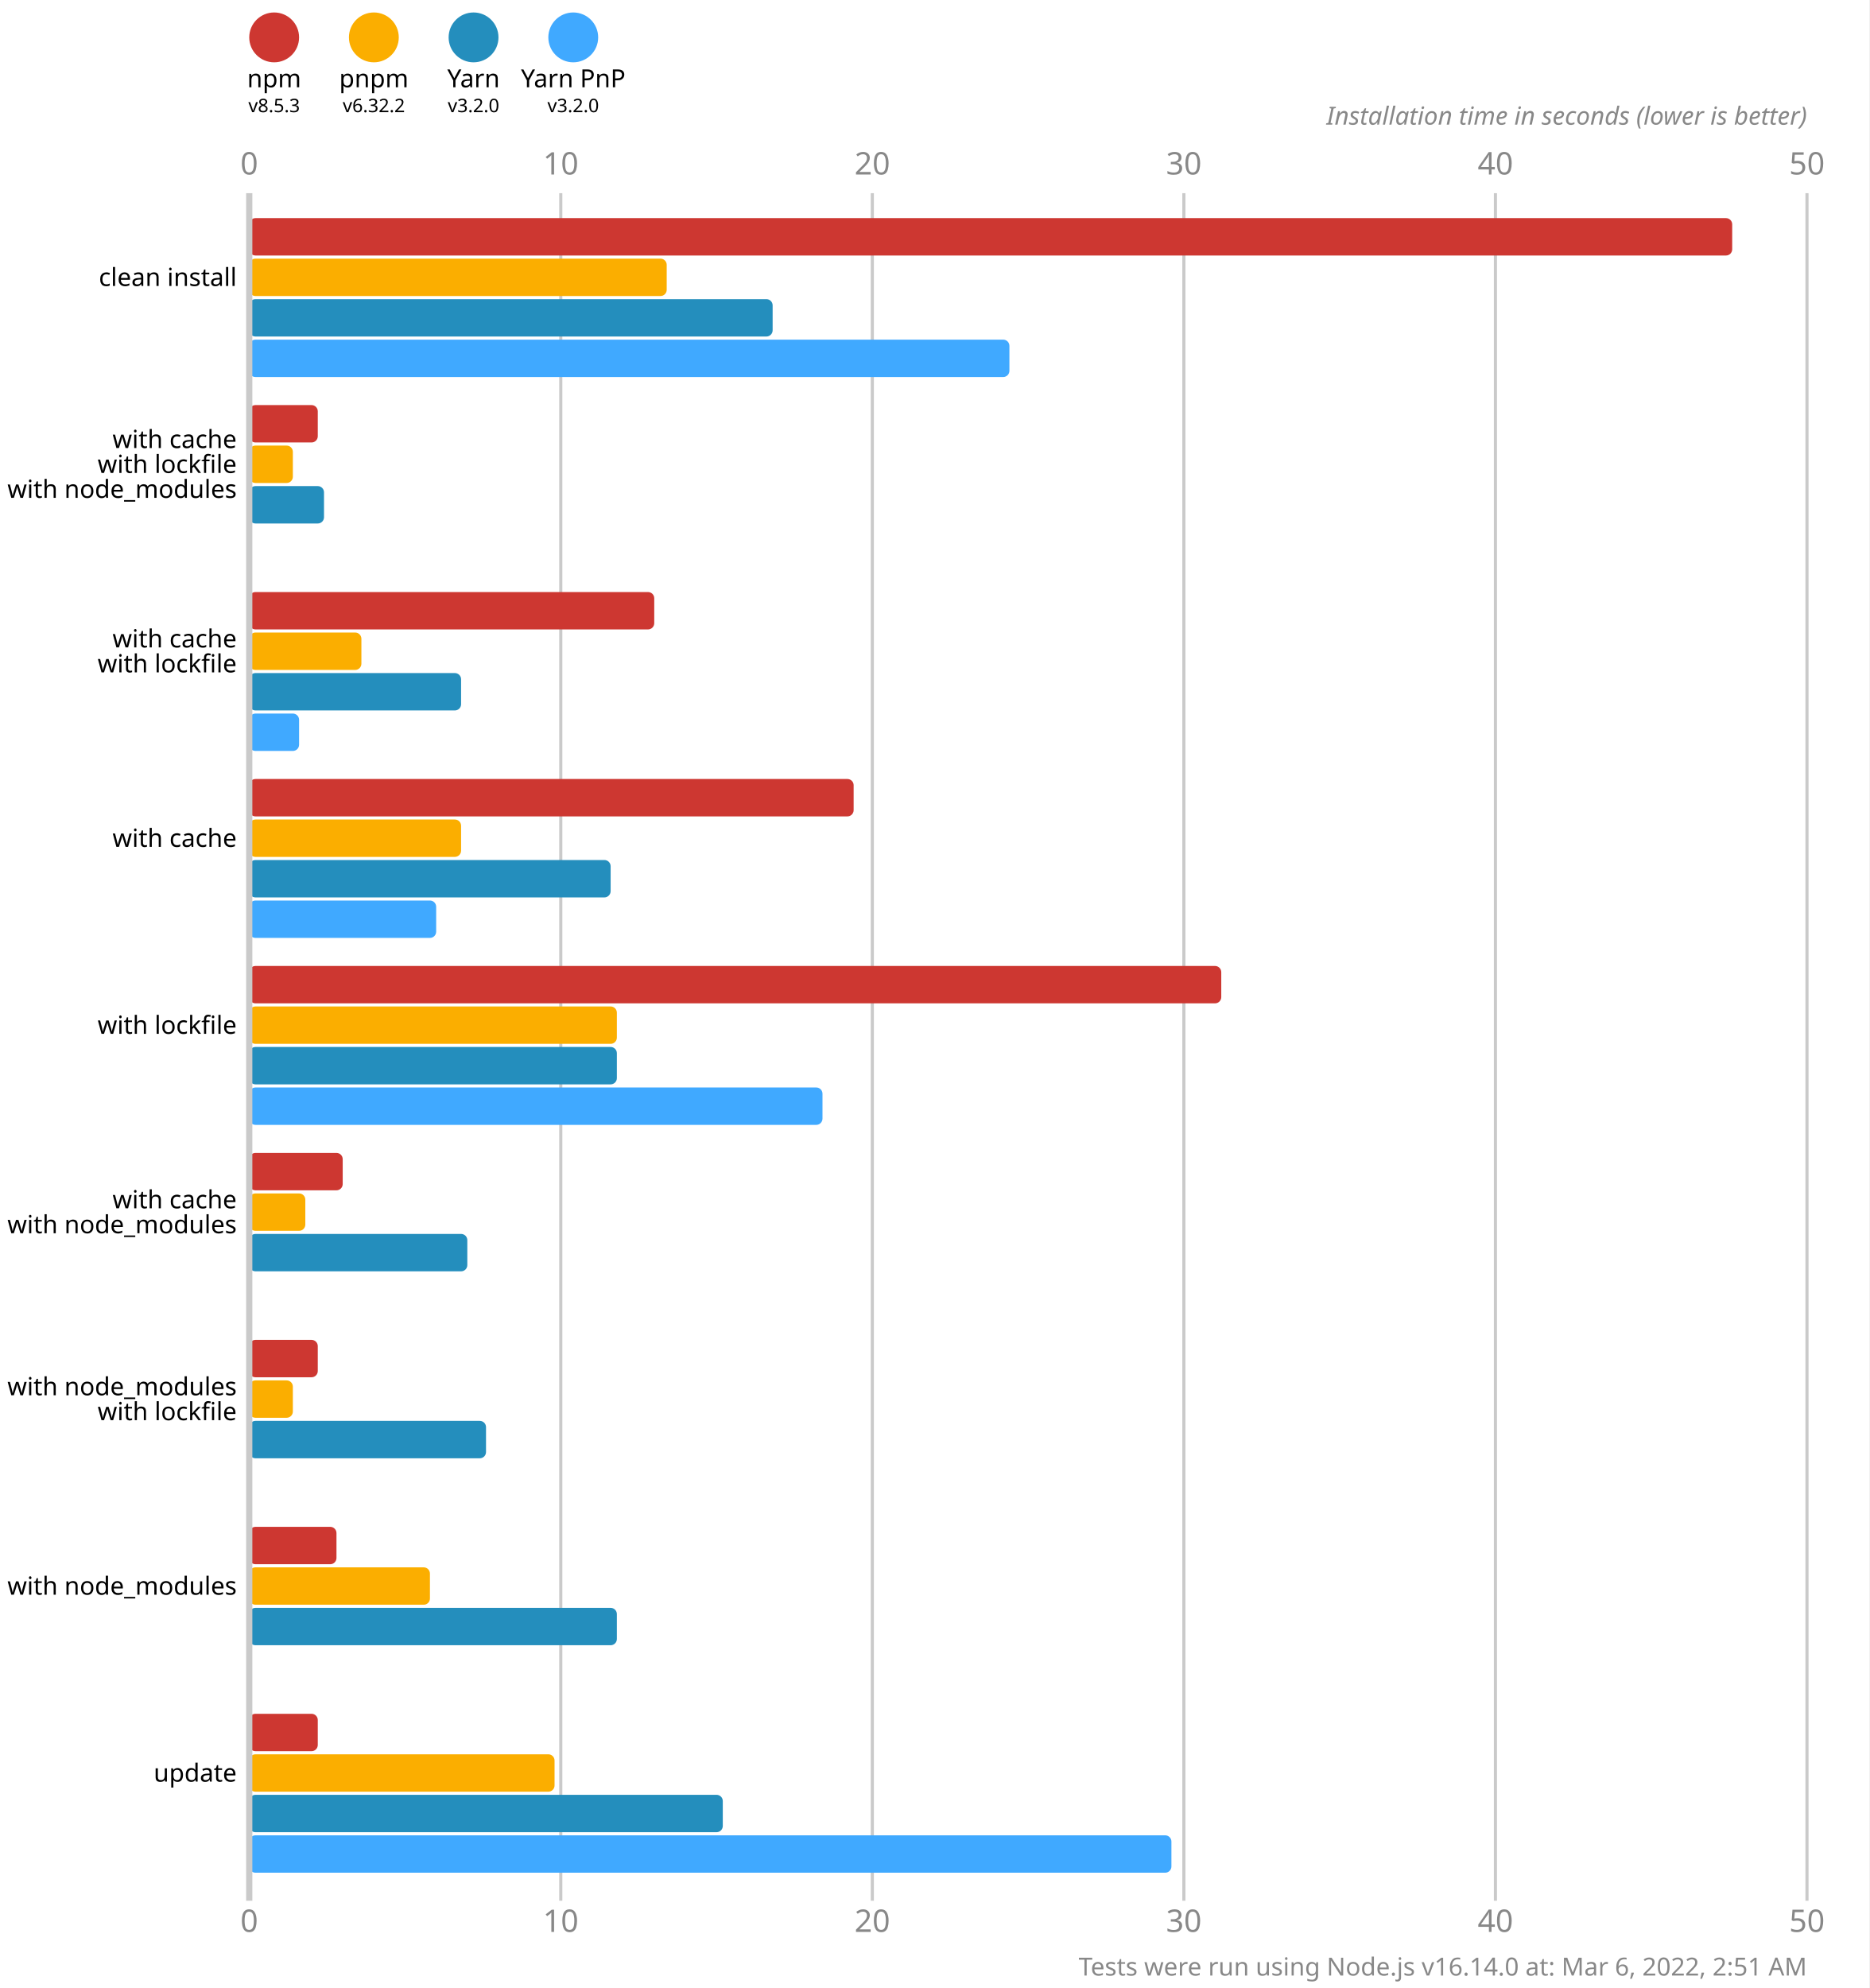
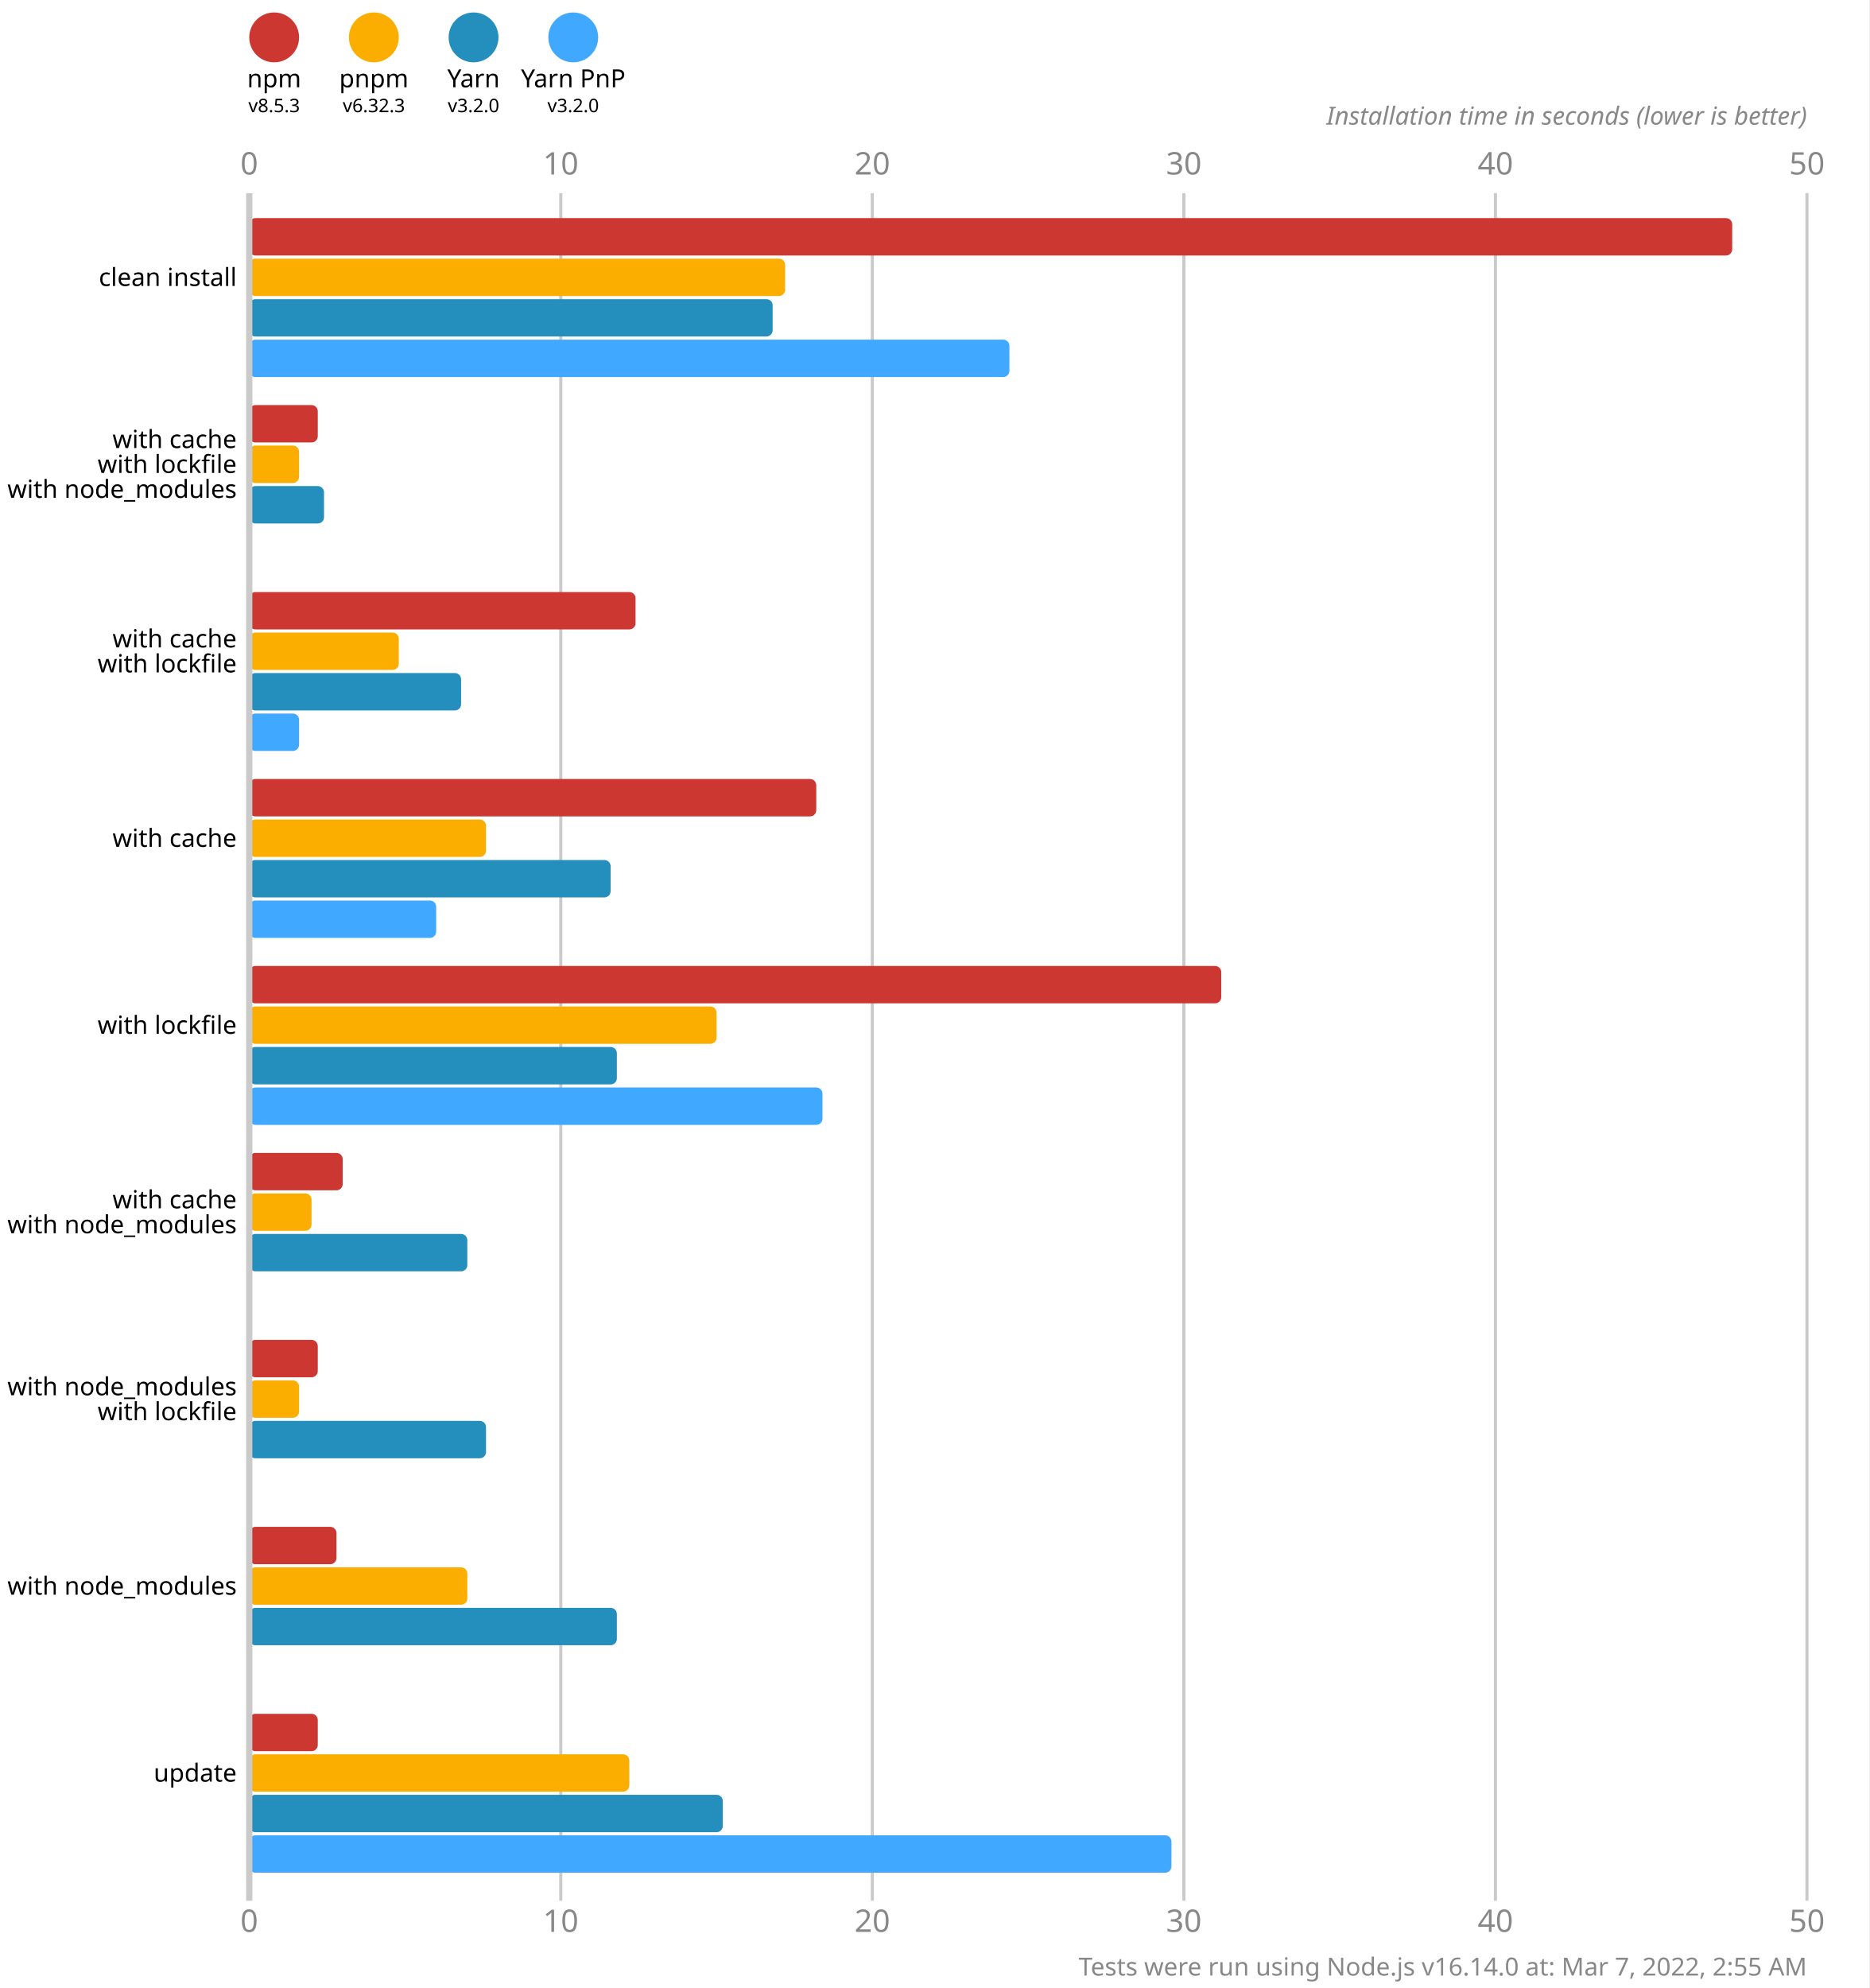
<svg xmlns="http://www.w3.org/2000/svg" version="1.1" viewBox="0 0 300 319">
  <style>
    .font { font-family: sans-serif; }
    .s3 { font-size: 3px; }
    .s4 { font-size: 4px; }
    .s5 { font-size: 5px; }
    .line { stroke: #cacaca; }
    .width { stroke-width: 0.5; }
    .text { fill: #888; }
  </style>
  <rect x="0" y="0" width="300" height="319" fill="#fff" />
  <circle cx="44" cy="6" r="4" fill="#cd3731" />
  <text x="44" y="14" class="font s4" text-anchor="middle">npm</text>
  <text x="44" y="18" class="font s3" text-anchor="middle">v8.5.3</text>
  <circle cx="60" cy="6" r="4" fill="#fbae00" />
  <text x="60" y="14" class="font s4" text-anchor="middle">pnpm</text>
-   <text x="60" y="18" class="font s3" text-anchor="middle">v6.32.2</text>
+   <text x="60" y="18" class="font s3" text-anchor="middle">v6.32.3</text>
  <circle cx="76" cy="6" r="4" fill="#248ebd" />
  <text x="76" y="14" class="font s4" text-anchor="middle">Yarn</text>
  <text x="76" y="18" class="font s3" text-anchor="middle">v3.2.0</text>
  <circle cx="92" cy="6" r="4" fill="#40a9ff" />
  <text x="92" y="14" class="font s4" text-anchor="middle">Yarn PnP</text>
  <text x="92" y="18" class="font s3" text-anchor="middle">v3.2.0</text>
  <text x="40" y="28" class="font s5 text" text-anchor="middle">0</text>
  <text x="40" y="310" class="font s5 text" text-anchor="middle">0</text>
  <line x1="90" y1="31" x2="90" y2="305" class="line width" />
  <text x="90" y="28" class="font s5 text" text-anchor="middle">10</text>
  <text x="90" y="310" class="font s5 text" text-anchor="middle">10</text>
  <line x1="140" y1="31" x2="140" y2="305" class="line width" />
  <text x="140" y="28" class="font s5 text" text-anchor="middle">20</text>
  <text x="140" y="310" class="font s5 text" text-anchor="middle">20</text>
  <line x1="190" y1="31" x2="190" y2="305" class="line width" />
  <text x="190" y="28" class="font s5 text" text-anchor="middle">30</text>
  <text x="190" y="310" class="font s5 text" text-anchor="middle">30</text>
  <line x1="240" y1="31" x2="240" y2="305" class="line width" />
  <text x="240" y="28" class="font s5 text" text-anchor="middle">40</text>
  <text x="240" y="310" class="font s5 text" text-anchor="middle">40</text>
  <line x1="290" y1="31" x2="290" y2="305" class="line width" />
  <text x="290" y="28" class="font s5 text" text-anchor="middle">50</text>
  <text x="290" y="310" class="font s5 text" text-anchor="middle">50</text>
  <text x="290" y="20" class="font s4 text" font-style="italic" text-anchor="end">Installation time in seconds (lower is better)</text>
  <rect x="40" y="35" width="238" height="6" fill="#cd3731" rx="1" ry="1" />
-   <rect x="40" y="41.5" width="67" height="6" fill="#fbae00" rx="1" ry="1" />
+   <rect x="40" y="41.5" width="86" height="6" fill="#fbae00" rx="1" ry="1" />
  <rect x="40" y="48" width="84" height="6" fill="#248ebd" rx="1" ry="1" />
  <rect x="40" y="54.5" width="122" height="6" fill="#40a9ff" rx="1" ry="1" />
  <rect x="40" y="65" width="11" height="6" fill="#cd3731" rx="1" ry="1" />
-   <rect x="40" y="71.5" width="7" height="6" fill="#fbae00" rx="1" ry="1" />
+   <rect x="40" y="71.5" width="8" height="6" fill="#fbae00" rx="1" ry="1" />
  <rect x="40" y="78" width="12" height="6" fill="#248ebd" rx="1" ry="1" />
  <rect x="40" y="84.5" width="0" height="6" fill="#40a9ff" rx="1" ry="1" />
-   <rect x="40" y="95" width="65" height="6" fill="#cd3731" rx="1" ry="1" />
-   <rect x="40" y="101.5" width="18" height="6" fill="#fbae00" rx="1" ry="1" />
+   <rect x="40" y="95" width="62" height="6" fill="#cd3731" rx="1" ry="1" />
+   <rect x="40" y="101.5" width="24" height="6" fill="#fbae00" rx="1" ry="1" />
  <rect x="40" y="108" width="34" height="6" fill="#248ebd" rx="1" ry="1" />
  <rect x="40" y="114.5" width="8" height="6" fill="#40a9ff" rx="1" ry="1" />
-   <rect x="40" y="125" width="97" height="6" fill="#cd3731" rx="1" ry="1" />
-   <rect x="40" y="131.5" width="34" height="6" fill="#fbae00" rx="1" ry="1" />
+   <rect x="40" y="125" width="91" height="6" fill="#cd3731" rx="1" ry="1" />
+   <rect x="40" y="131.5" width="38" height="6" fill="#fbae00" rx="1" ry="1" />
  <rect x="40" y="138" width="58" height="6" fill="#248ebd" rx="1" ry="1" />
  <rect x="40" y="144.5" width="30" height="6" fill="#40a9ff" rx="1" ry="1" />
  <rect x="40" y="155" width="156" height="6" fill="#cd3731" rx="1" ry="1" />
-   <rect x="40" y="161.5" width="59" height="6" fill="#fbae00" rx="1" ry="1" />
+   <rect x="40" y="161.5" width="75" height="6" fill="#fbae00" rx="1" ry="1" />
  <rect x="40" y="168" width="59" height="6" fill="#248ebd" rx="1" ry="1" />
  <rect x="40" y="174.5" width="92" height="6" fill="#40a9ff" rx="1" ry="1" />
  <rect x="40" y="185" width="15" height="6" fill="#cd3731" rx="1" ry="1" />
-   <rect x="40" y="191.5" width="9" height="6" fill="#fbae00" rx="1" ry="1" />
+   <rect x="40" y="191.5" width="10" height="6" fill="#fbae00" rx="1" ry="1" />
  <rect x="40" y="198" width="35" height="6" fill="#248ebd" rx="1" ry="1" />
  <rect x="40" y="204.5" width="0" height="6" fill="#40a9ff" rx="1" ry="1" />
  <rect x="40" y="215" width="11" height="6" fill="#cd3731" rx="1" ry="1" />
-   <rect x="40" y="221.5" width="7" height="6" fill="#fbae00" rx="1" ry="1" />
+   <rect x="40" y="221.5" width="8" height="6" fill="#fbae00" rx="1" ry="1" />
  <rect x="40" y="228" width="38" height="6" fill="#248ebd" rx="1" ry="1" />
  <rect x="40" y="234.5" width="0" height="6" fill="#40a9ff" rx="1" ry="1" />
  <rect x="40" y="245" width="14" height="6" fill="#cd3731" rx="1" ry="1" />
-   <rect x="40" y="251.5" width="29" height="6" fill="#fbae00" rx="1" ry="1" />
+   <rect x="40" y="251.5" width="35" height="6" fill="#fbae00" rx="1" ry="1" />
  <rect x="40" y="258" width="59" height="6" fill="#248ebd" rx="1" ry="1" />
  <rect x="40" y="264.5" width="0" height="6" fill="#40a9ff" rx="1" ry="1" />
  <rect x="40" y="275" width="11" height="6" fill="#cd3731" rx="1" ry="1" />
-   <rect x="40" y="281.5" width="49" height="6" fill="#fbae00" rx="1" ry="1" />
+   <rect x="40" y="281.5" width="61" height="6" fill="#fbae00" rx="1" ry="1" />
  <rect x="40" y="288" width="76" height="6" fill="#248ebd" rx="1" ry="1" />
  <rect x="40" y="294.5" width="148" height="6" fill="#40a9ff" rx="1" ry="1" />
  <line x1="40" y1="31" x2="40" y2="305" class="line" />
  <text x="38" y="44.5" class="font s4" dominant-baseline="middle" text-anchor="end">clean install</text>
  <text x="38" y="70.5" class="font s4" dominant-baseline="middle" text-anchor="end">with cache</text>
  <text x="38" y="74.5" class="font s4" dominant-baseline="middle" text-anchor="end">with lockfile</text>
  <text x="38" y="78.5" class="font s4" dominant-baseline="middle" text-anchor="end">with node_modules</text>
  <text x="38" y="102.5" class="font s4" dominant-baseline="middle" text-anchor="end">with cache</text>
  <text x="38" y="106.5" class="font s4" dominant-baseline="middle" text-anchor="end">with lockfile</text>
  <text x="38" y="134.5" class="font s4" dominant-baseline="middle" text-anchor="end">with cache</text>
  <text x="38" y="164.5" class="font s4" dominant-baseline="middle" text-anchor="end">with lockfile</text>
  <text x="38" y="192.5" class="font s4" dominant-baseline="middle" text-anchor="end">with cache</text>
  <text x="38" y="196.5" class="font s4" dominant-baseline="middle" text-anchor="end">with node_modules</text>
  <text x="38" y="222.5" class="font s4" dominant-baseline="middle" text-anchor="end">with node_modules</text>
  <text x="38" y="226.5" class="font s4" dominant-baseline="middle" text-anchor="end">with lockfile</text>
  <text x="38" y="254.5" class="font s4" dominant-baseline="middle" text-anchor="end">with node_modules</text>
  <text x="38" y="284.5" class="font s4" dominant-baseline="middle" text-anchor="end">update</text>
-   <text x="290" y="317" class="font s4 text" text-anchor="end">Tests were run using Node.js v16.14.0 at: Mar 6, 2022, 2:51 AM</text>
+   <text x="290" y="317" class="font s4 text" text-anchor="end">Tests were run using Node.js v16.14.0 at: Mar 7, 2022, 2:55 AM</text>
</svg>
